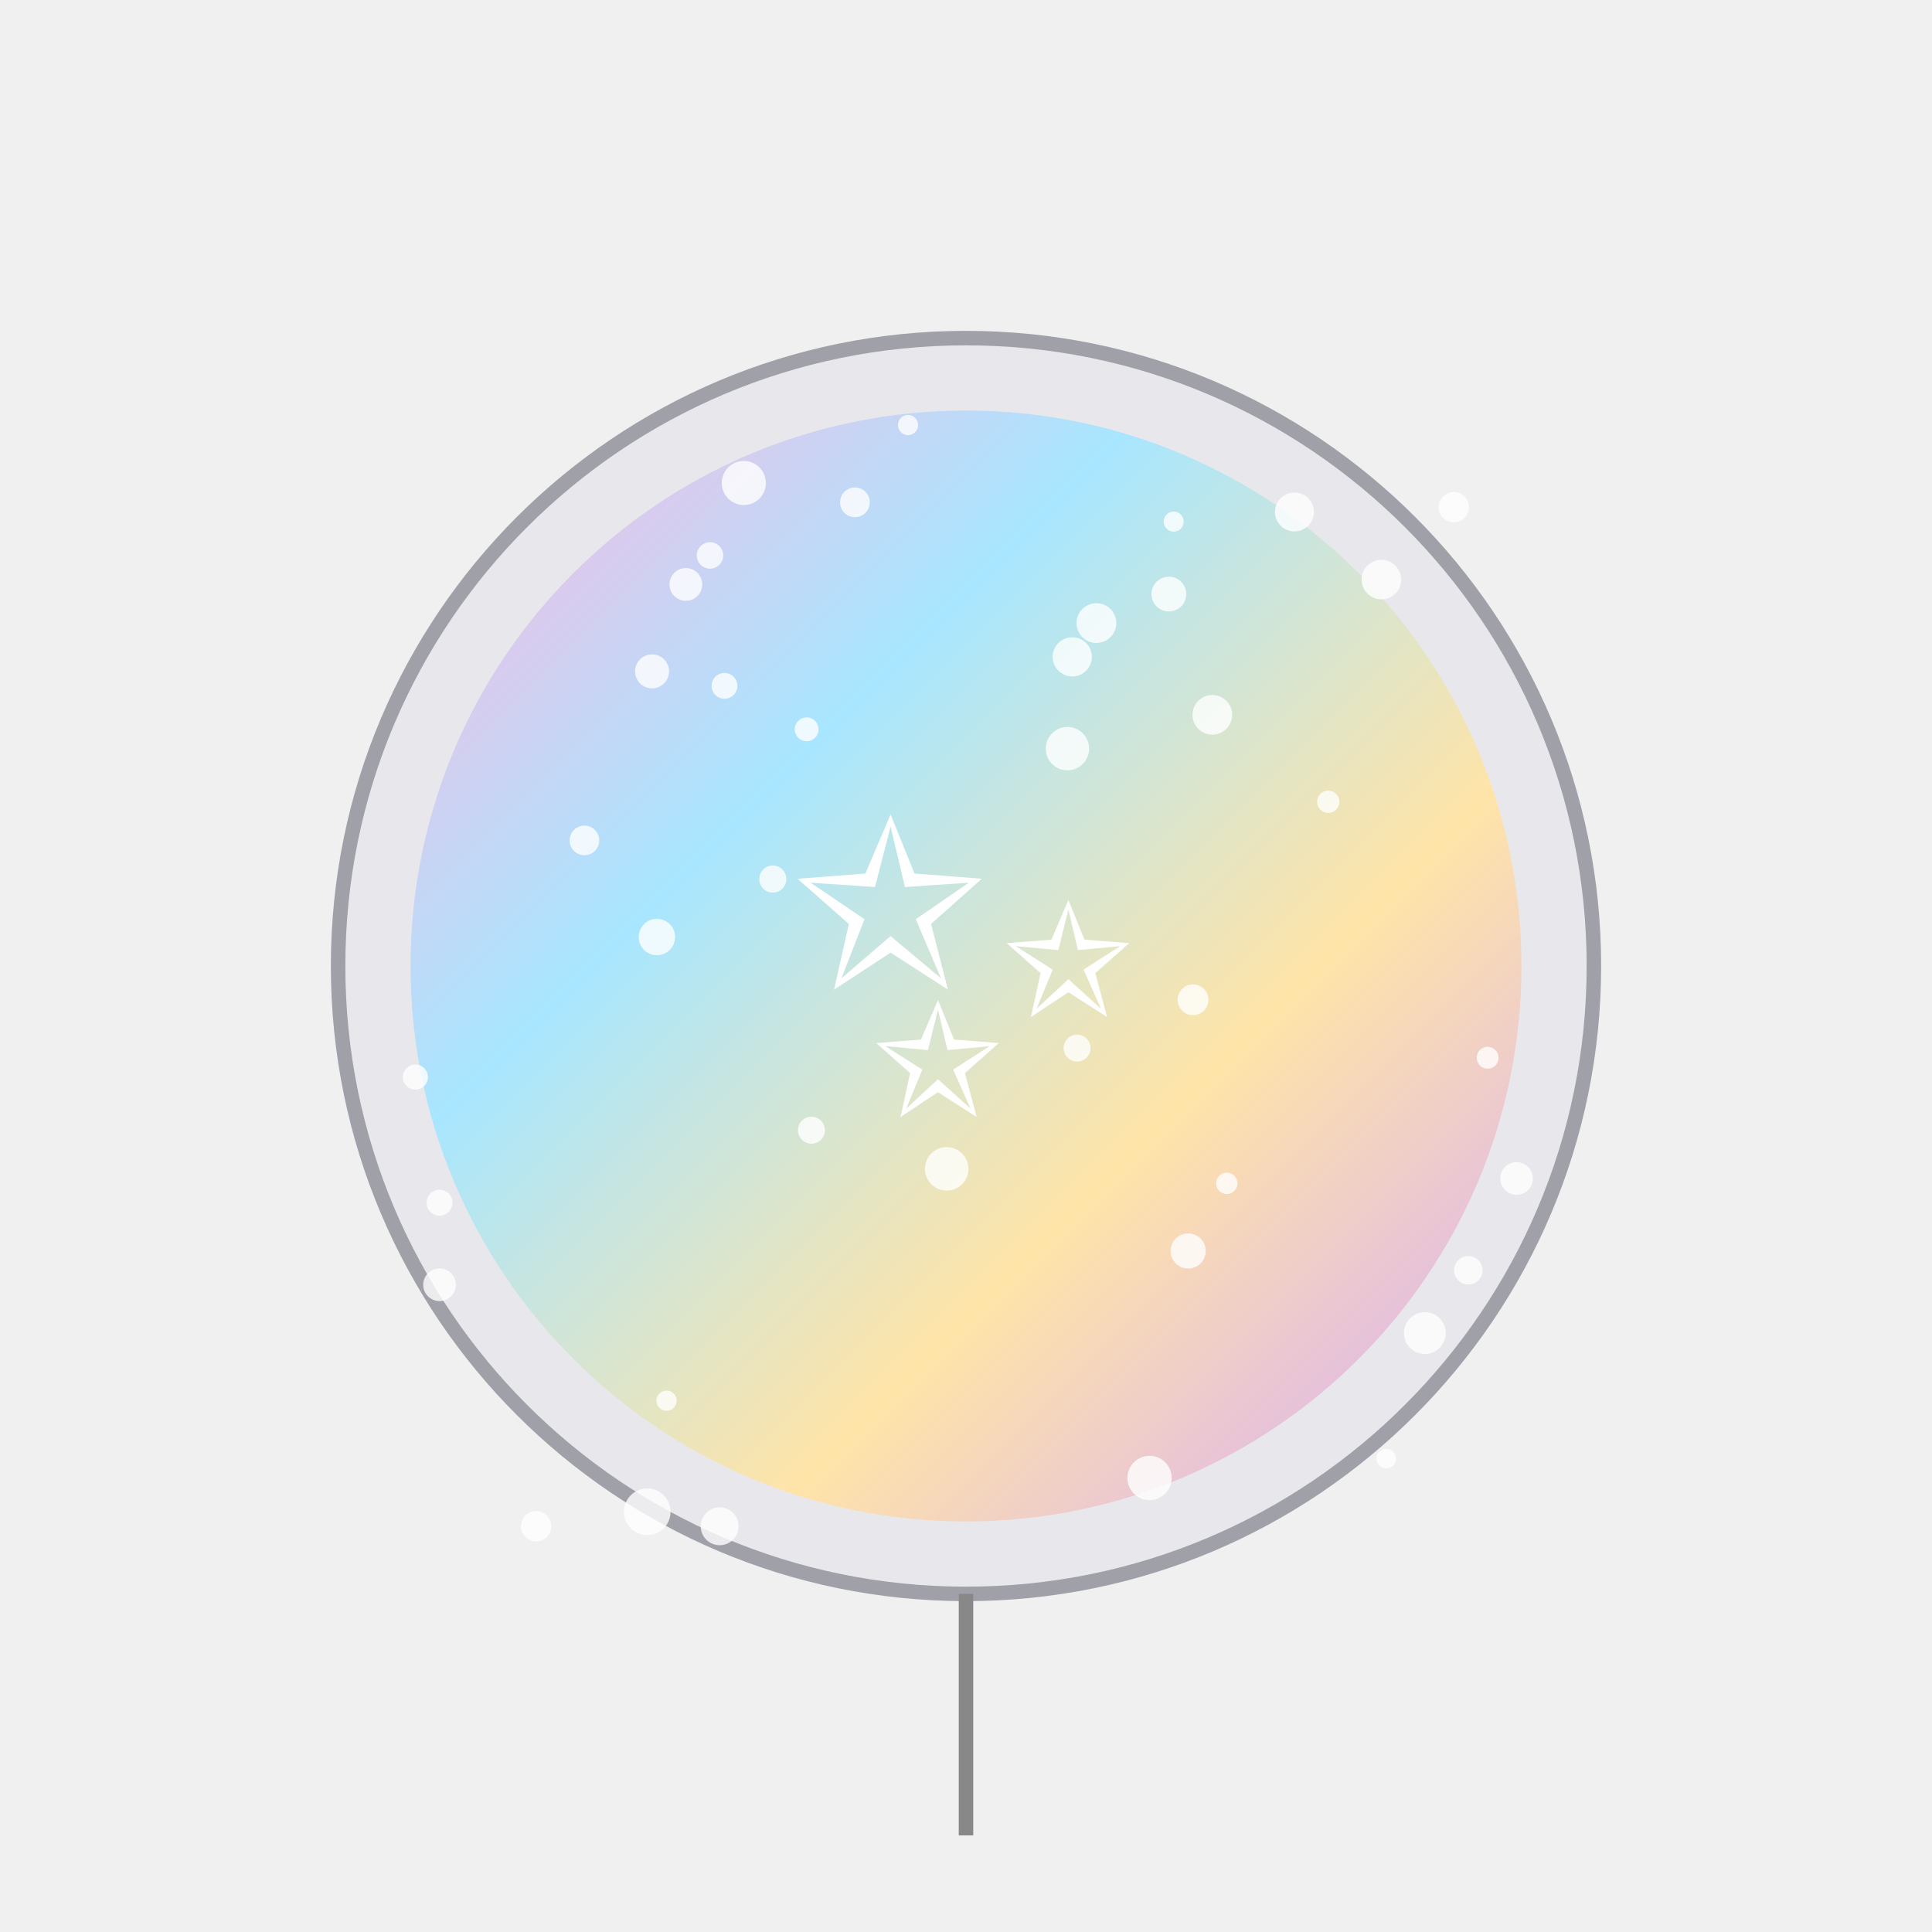
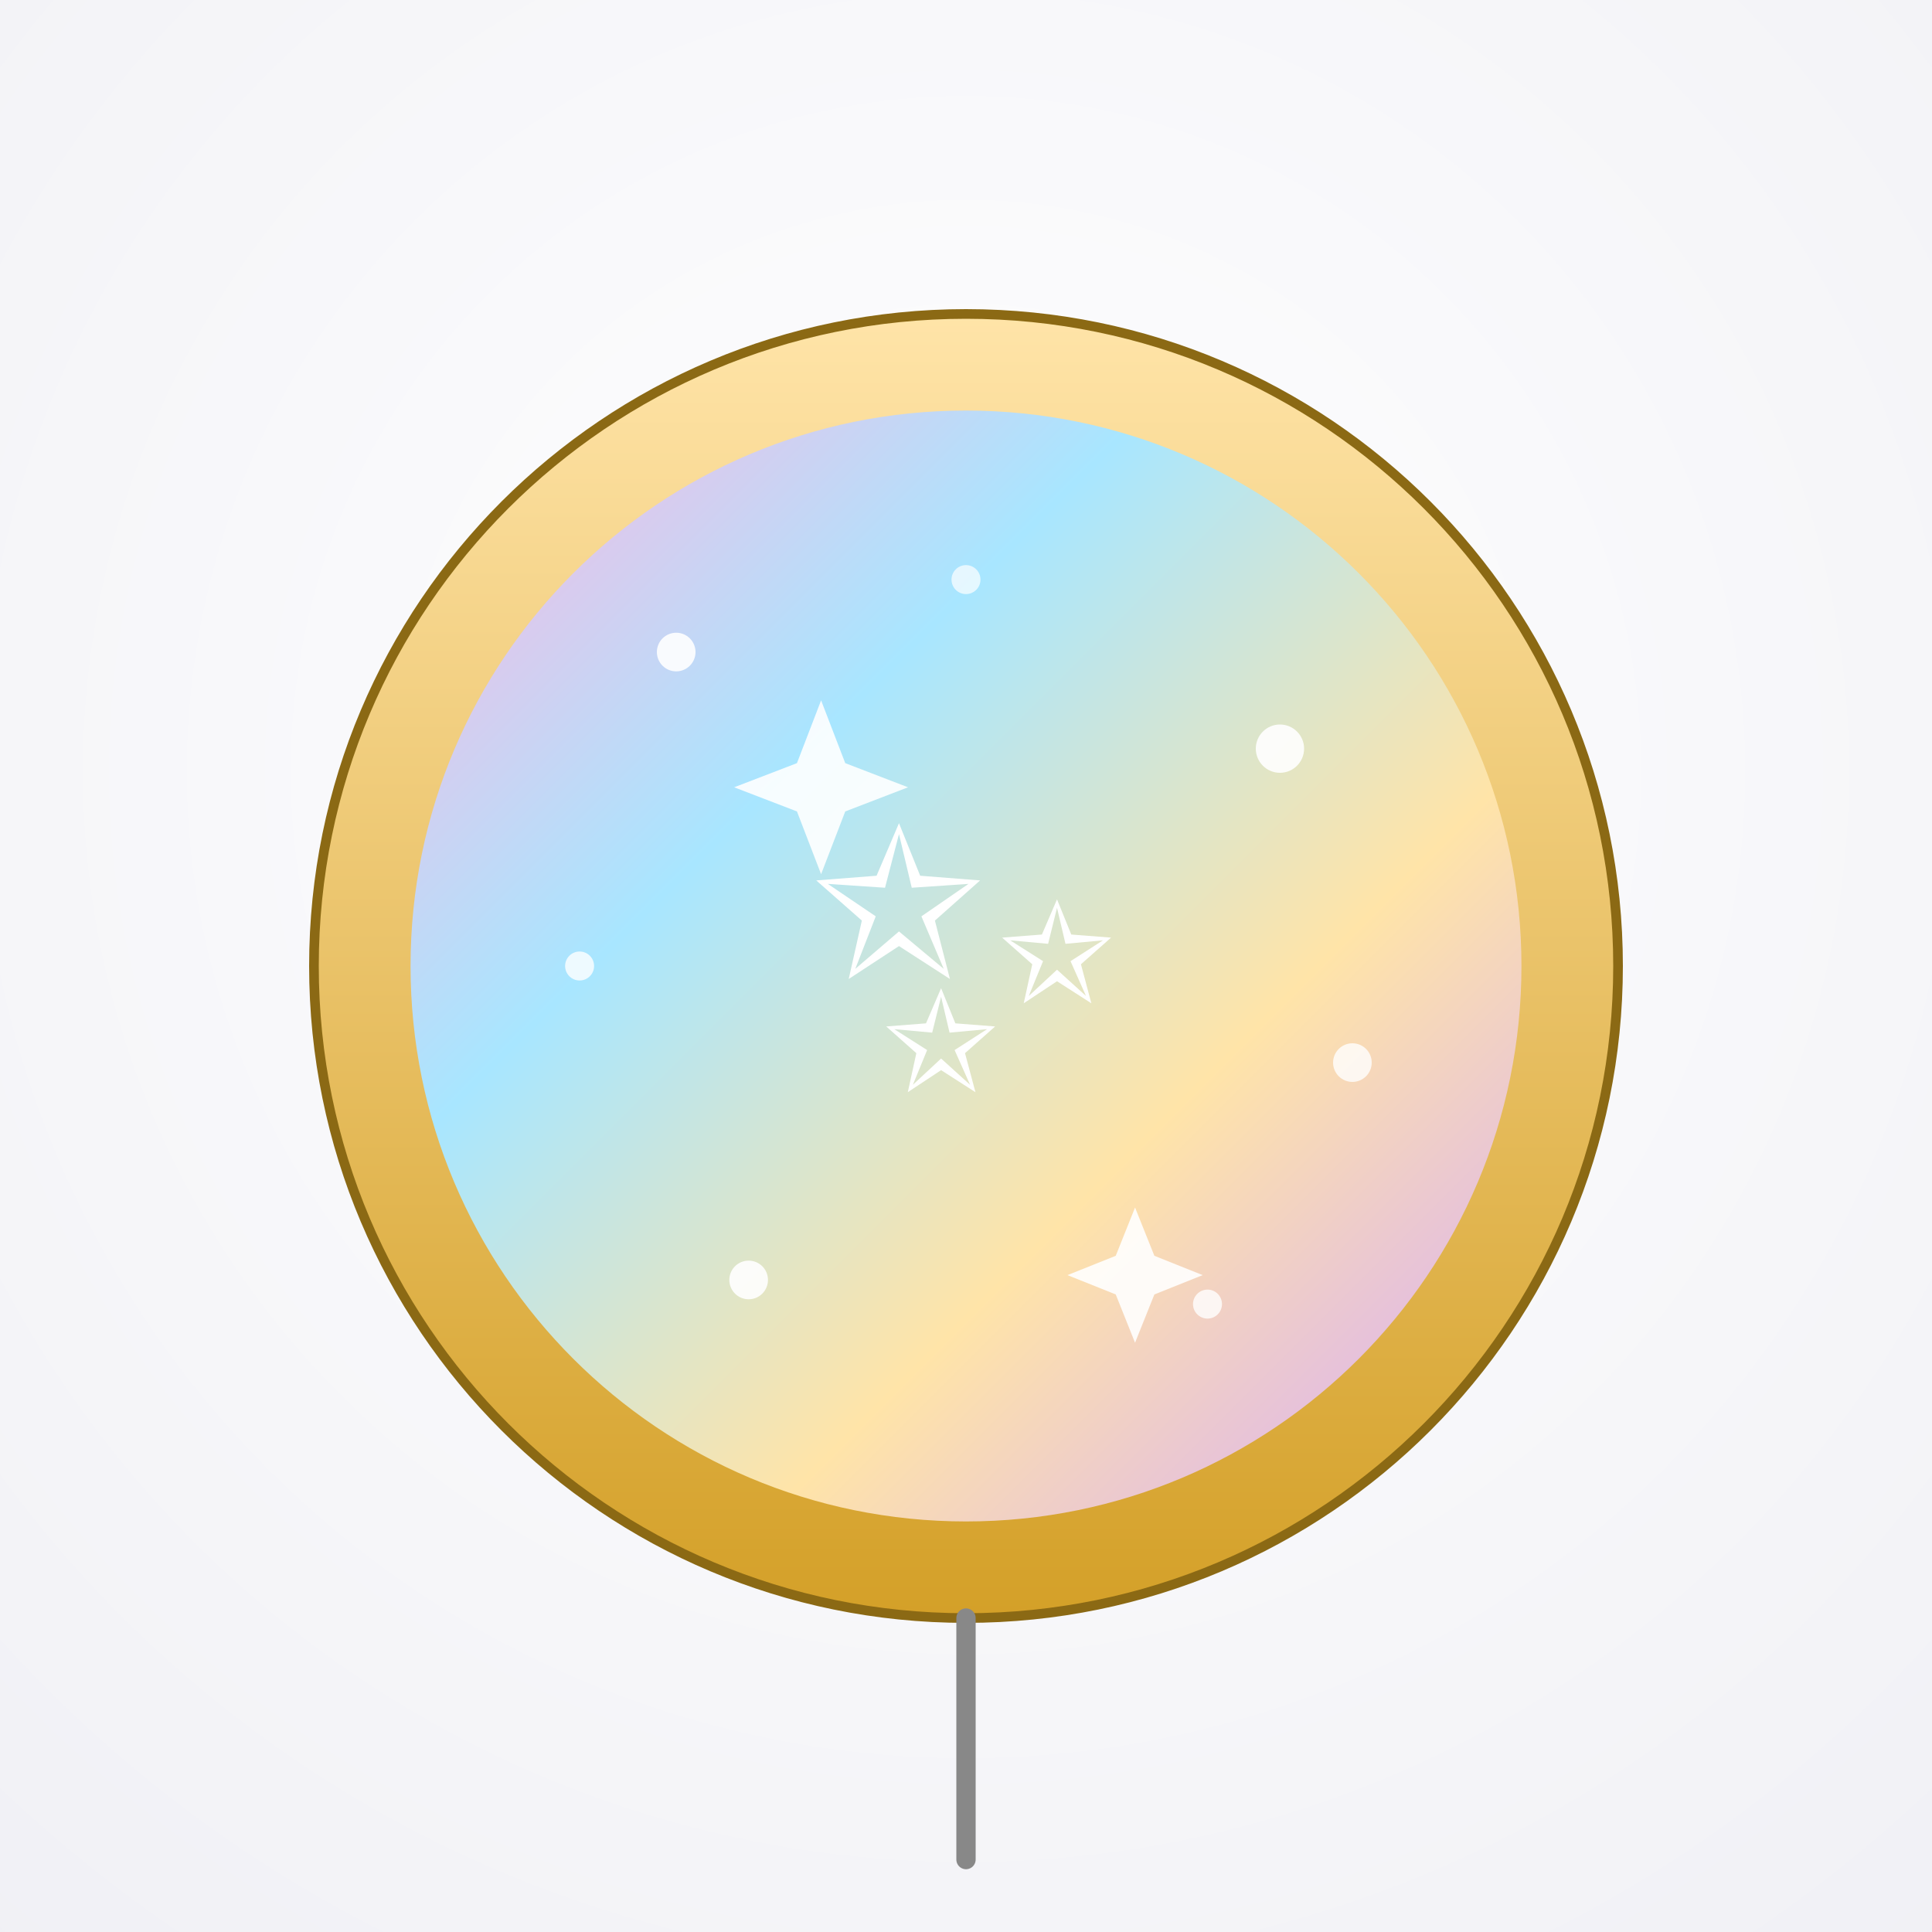
<svg xmlns="http://www.w3.org/2000/svg" viewBox="0 0 400 400" width="400" height="400">
  <defs>
-     <radialGradient id="bg" cx="50%" cy="40%" r="80%">
+     <radialGradient id="bgG" cx="50%" cy="40%" r="80%">
      <stop offset="0%" stop-color="#FFFFFF" />
      <stop offset="100%" stop-color="#F0F0F5" />
    </radialGradient>
-   </defs>
-   <circle cx="200" cy="200" r="130" fill="#E8E8EC" stroke="#A0A0A8" stroke-width="3" />
-   <defs>
-     <linearGradient id="glitter" x1="0%" y1="0%" x2="100%" y2="100%">
+     <linearGradient id="metalG" x1="0%" y1="0%" x2="0%" y2="100%">
+       <stop offset="0%" stop-color="#FFE4A8" />
+       <stop offset="100%" stop-color="#D4A028" />
+     </linearGradient>
+     <linearGradient id="glitterG" x1="0%" y1="0%" x2="100%" y2="100%">
      <stop offset="0%" stop-color="#FFB6E1" />
      <stop offset="33%" stop-color="#A8E6FF" />
      <stop offset="66%" stop-color="#FFE4A8" />
      <stop offset="100%" stop-color="#D4A8FF" />
    </linearGradient>
  </defs>
-   <circle cx="200" cy="200" r="115" fill="url(#glitter)" />
-   <circle cx="243" cy="108" r="2.075" fill="#FFFFFF" opacity="0.8" />
-   <circle cx="150" cy="142" r="2.67" fill="#FFFFFF" opacity="0.8" />
-   <circle cx="268" cy="106" r="4.03" fill="#FFFFFF" opacity="0.8" />
-   <circle cx="308" cy="219" r="2.261" fill="#FFFFFF" opacity="0.8" />
-   <circle cx="188" cy="88" r="2.089" fill="#FFFFFF" opacity="0.8" />
-   <circle cx="135" cy="139" r="3.516" fill="#FFFFFF" opacity="0.8" />
-   <circle cx="86" cy="223" r="2.597" fill="#FFFFFF" opacity="0.8" />
-   <circle cx="246" cy="259" r="3.635" fill="#FFFFFF" opacity="0.8" />
-   <circle cx="136" cy="194" r="3.768" fill="#FFFFFF" opacity="0.8" />
-   <circle cx="287" cy="302" r="2.019" fill="#FFFFFF" opacity="0.8" />
-   <circle cx="286" cy="120" r="4.094" fill="#FFFFFF" opacity="0.8" />
-   <circle cx="167" cy="151" r="2.466" fill="#FFFFFF" opacity="0.8" />
-   <circle cx="275" cy="166" r="2.307" fill="#FFFFFF" opacity="0.8" />
-   <circle cx="177" cy="104" r="3.077" fill="#FFFFFF" opacity="0.8" />
-   <circle cx="168" cy="234" r="2.794" fill="#FFFFFF" opacity="0.8" />
-   <circle cx="91" cy="266" r="3.378" fill="#FFFFFF" opacity="0.8" />
-   <circle cx="111" cy="316" r="3.136" fill="#FFFFFF" opacity="0.8" />
-   <circle cx="221" cy="155" r="4.488" fill="#FFFFFF" opacity="0.8" />
-   <circle cx="238" cy="306" r="4.585" fill="#FFFFFF" opacity="0.8" />
-   <circle cx="227" cy="129" r="4.114" fill="#FFFFFF" opacity="0.8" />
-   <circle cx="91" cy="249" r="2.684" fill="#FFFFFF" opacity="0.8" />
-   <circle cx="154" cy="100" r="4.566" fill="#FFFFFF" opacity="0.8" />
-   <circle cx="301" cy="105" r="3.14" fill="#FFFFFF" opacity="0.8" />
-   <circle cx="196" cy="242" r="4.502" fill="#FFFFFF" opacity="0.8" />
-   <circle cx="121" cy="174" r="3.066" fill="#FFFFFF" opacity="0.8" />
-   <circle cx="251" cy="148" r="4.105" fill="#FFFFFF" opacity="0.8" />
-   <circle cx="254" cy="245" r="2.214" fill="#FFFFFF" opacity="0.8" />
-   <circle cx="242" cy="123" r="3.602" fill="#FFFFFF" opacity="0.8" />
-   <circle cx="142" cy="121" r="3.387" fill="#FFFFFF" opacity="0.8" />
-   <circle cx="149" cy="316" r="3.92" fill="#FFFFFF" opacity="0.8" />
-   <circle cx="222" cy="136" r="4.054" fill="#FFFFFF" opacity="0.8" />
-   <circle cx="295" cy="276" r="4.328" fill="#FFFFFF" opacity="0.8" />
-   <circle cx="138" cy="290" r="2.096" fill="#FFFFFF" opacity="0.8" />
-   <circle cx="160" cy="182" r="2.803" fill="#FFFFFF" opacity="0.8" />
-   <circle cx="134" cy="313" r="4.829" fill="#FFFFFF" opacity="0.8" />
-   <circle cx="304" cy="263" r="2.944" fill="#FFFFFF" opacity="0.8" />
-   <circle cx="247" cy="207" r="3.187" fill="#FFFFFF" opacity="0.8" />
-   <circle cx="314" cy="244" r="3.377" fill="#FFFFFF" opacity="0.8" />
-   <circle cx="147" cy="115" r="2.74" fill="#FFFFFF" opacity="0.8" />
-   <circle cx="223" cy="217" r="2.788" fill="#FFFFFF" opacity="0.8" />
-   <text x="200" y="230" font-size="90" text-anchor="middle" fill="#FFFFFF" font-family="Arial Black">✨</text>
-   <line x1="200" y1="330" x2="200" y2="380" stroke="#888" stroke-width="3" />
+   <rect width="400" height="400" fill="url(#bgG)" />
+   <circle cx="200" cy="200" r="135" fill="url(#metalG)" stroke="#8B6914" stroke-width="2" />
+   <circle cx="200" cy="200" r="115" fill="url(#glitterG)" />
+   <circle cx="140" cy="135" r="4" fill="#FFFFFF" opacity="0.9" />
+   <circle cx="265" cy="155" r="5" fill="#FFFFFF" opacity="0.9" />
+   <circle cx="250" cy="270" r="3" fill="#FFFFFF" opacity="0.8" />
+   <circle cx="155" cy="265" r="4" fill="#FFFFFF" opacity="0.9" />
+   <circle cx="200" cy="120" r="3" fill="#FFFFFF" opacity="0.7" />
+   <circle cx="120" cy="200" r="3" fill="#FFFFFF" opacity="0.8" />
+   <circle cx="280" cy="220" r="4" fill="#FFFFFF" opacity="0.8" />
+   <g fill="#FFFFFF" opacity="0.9">
+     <path d="M 170 145 L 175 158 L 188 163 L 175 168 L 170 181 L 165 168 L 152 163 L 165 158 Z" />
+     <path d="M 235 250 L 239 260 L 249 264 L 239 268 L 235 278 L 231 268 L 221 264 L 231 260 Z" />
+   </g>
+   <text x="200" y="225" font-size="80" text-anchor="middle" fill="#FFFFFF" font-family="Arial">✨</text>
+   <line x1="200" y1="335" x2="200" y2="385" stroke="#888" stroke-width="4" stroke-linecap="round" />
</svg>
